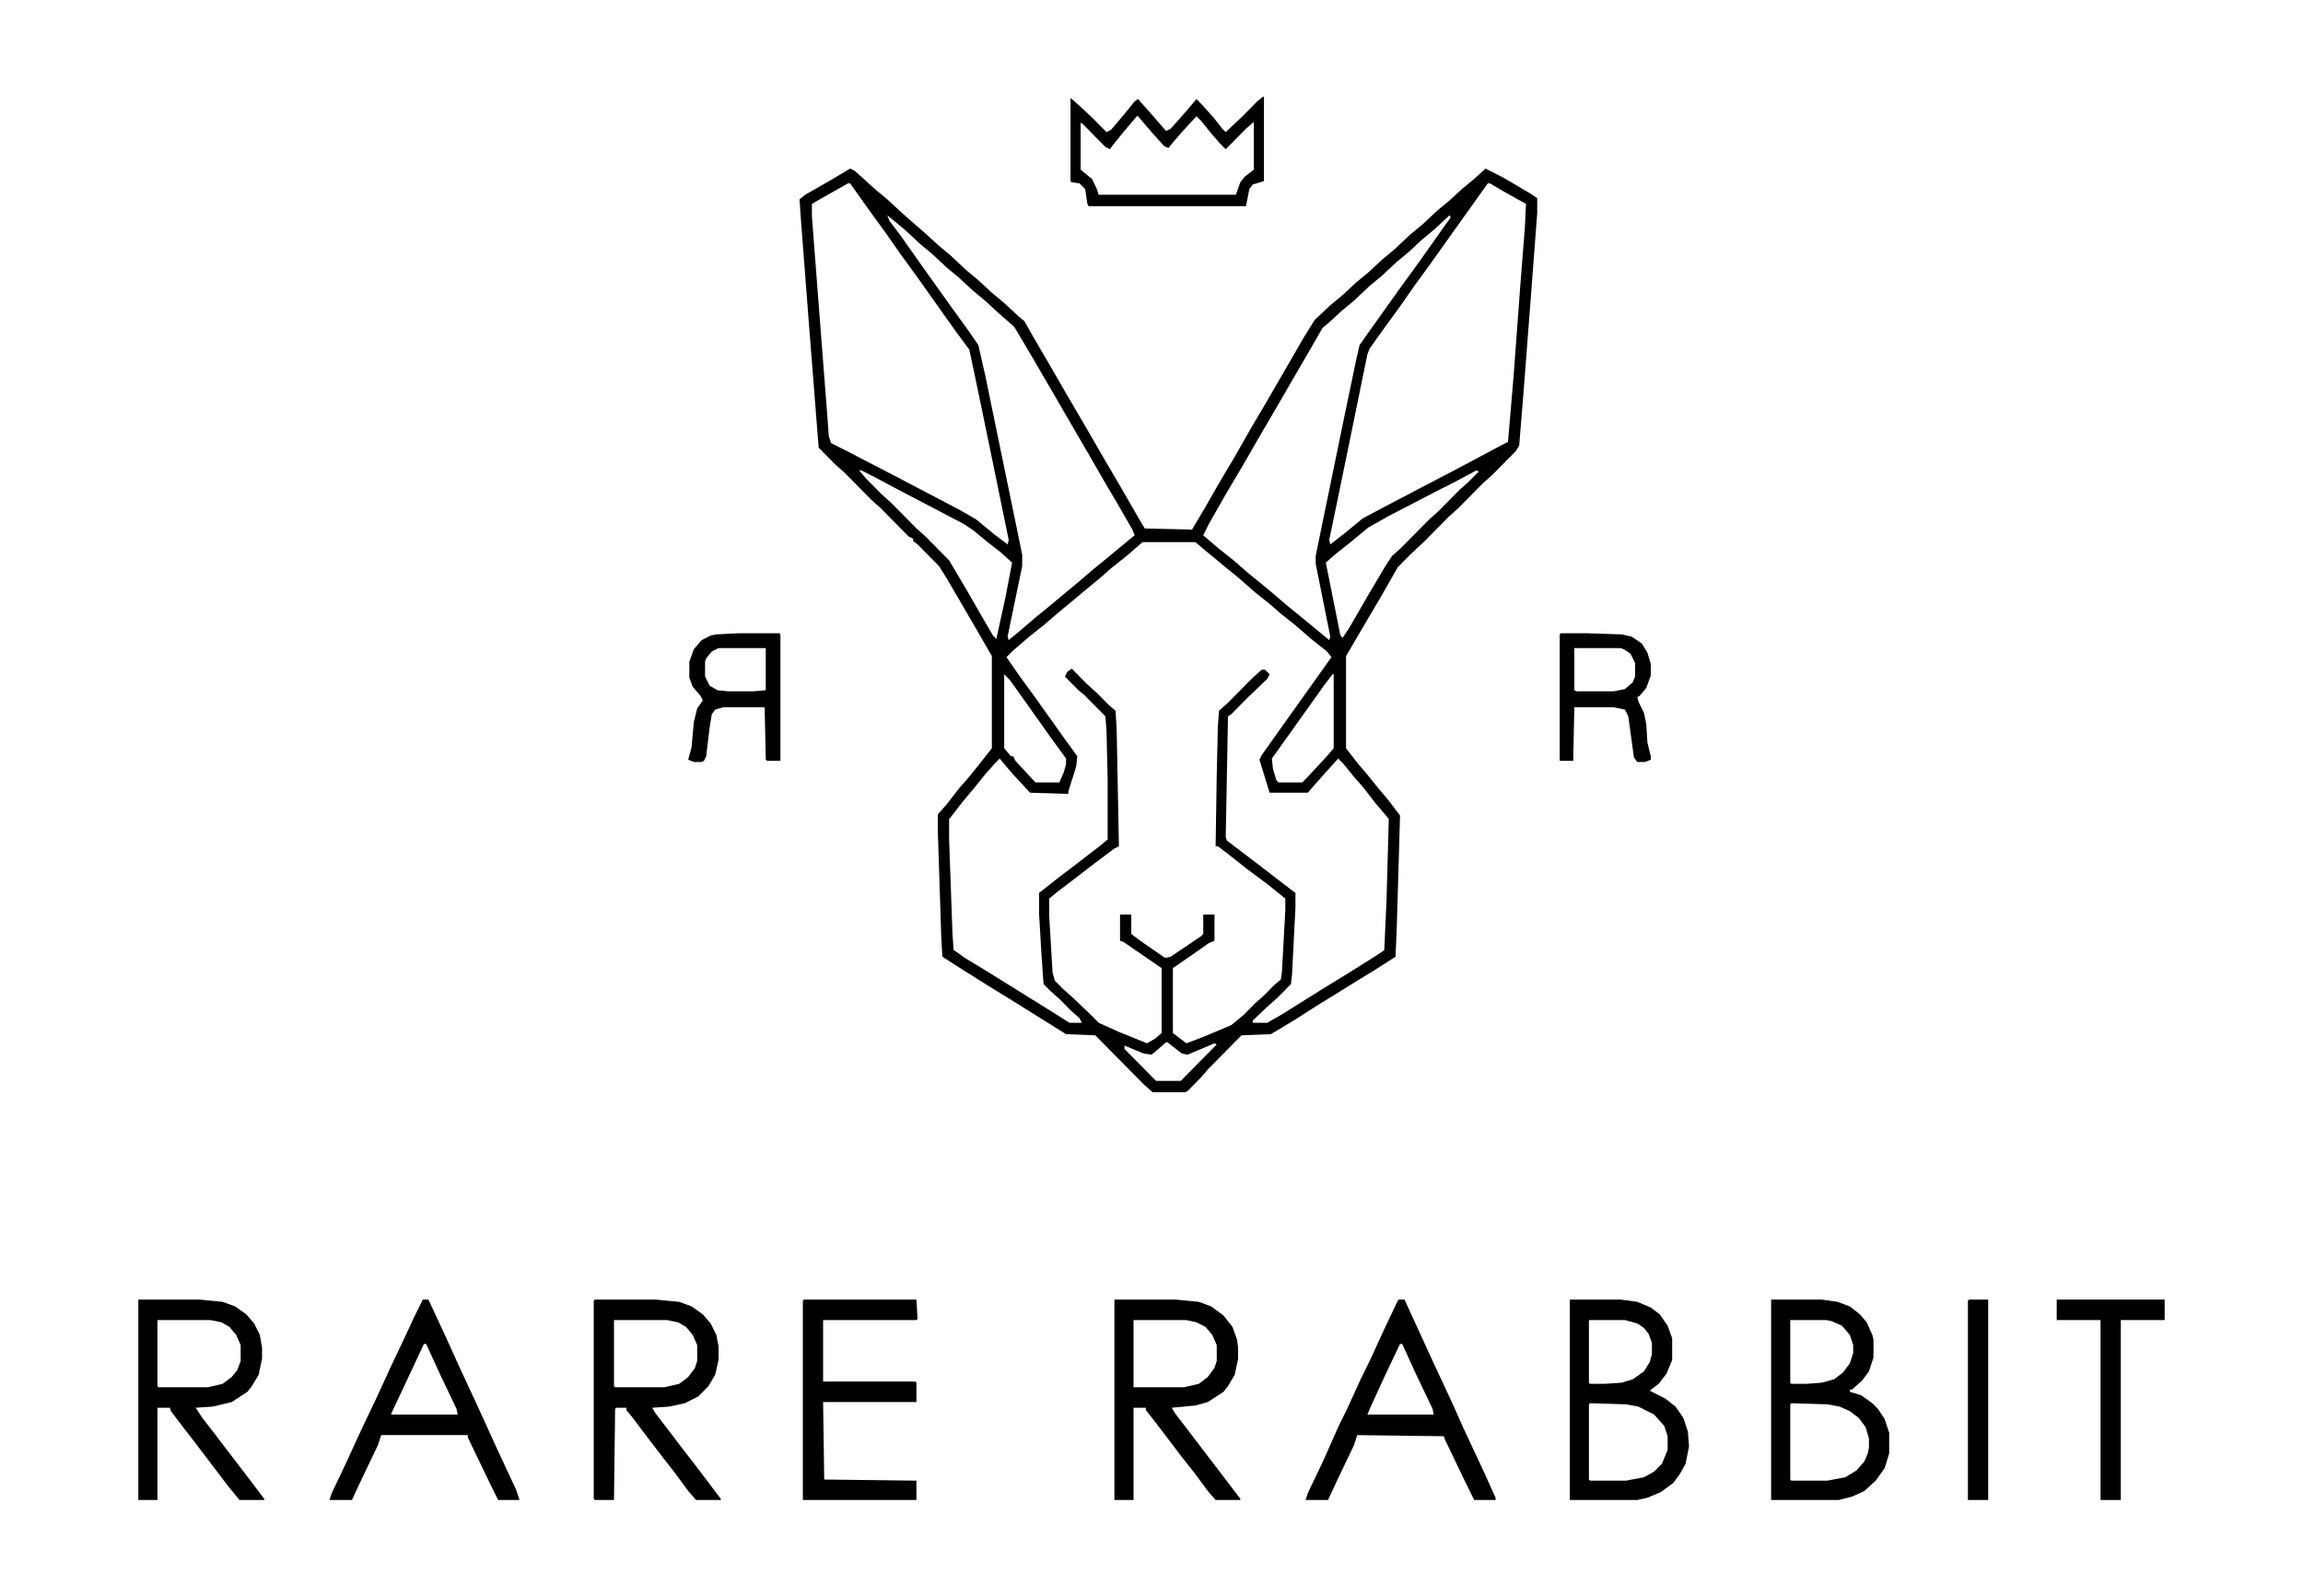
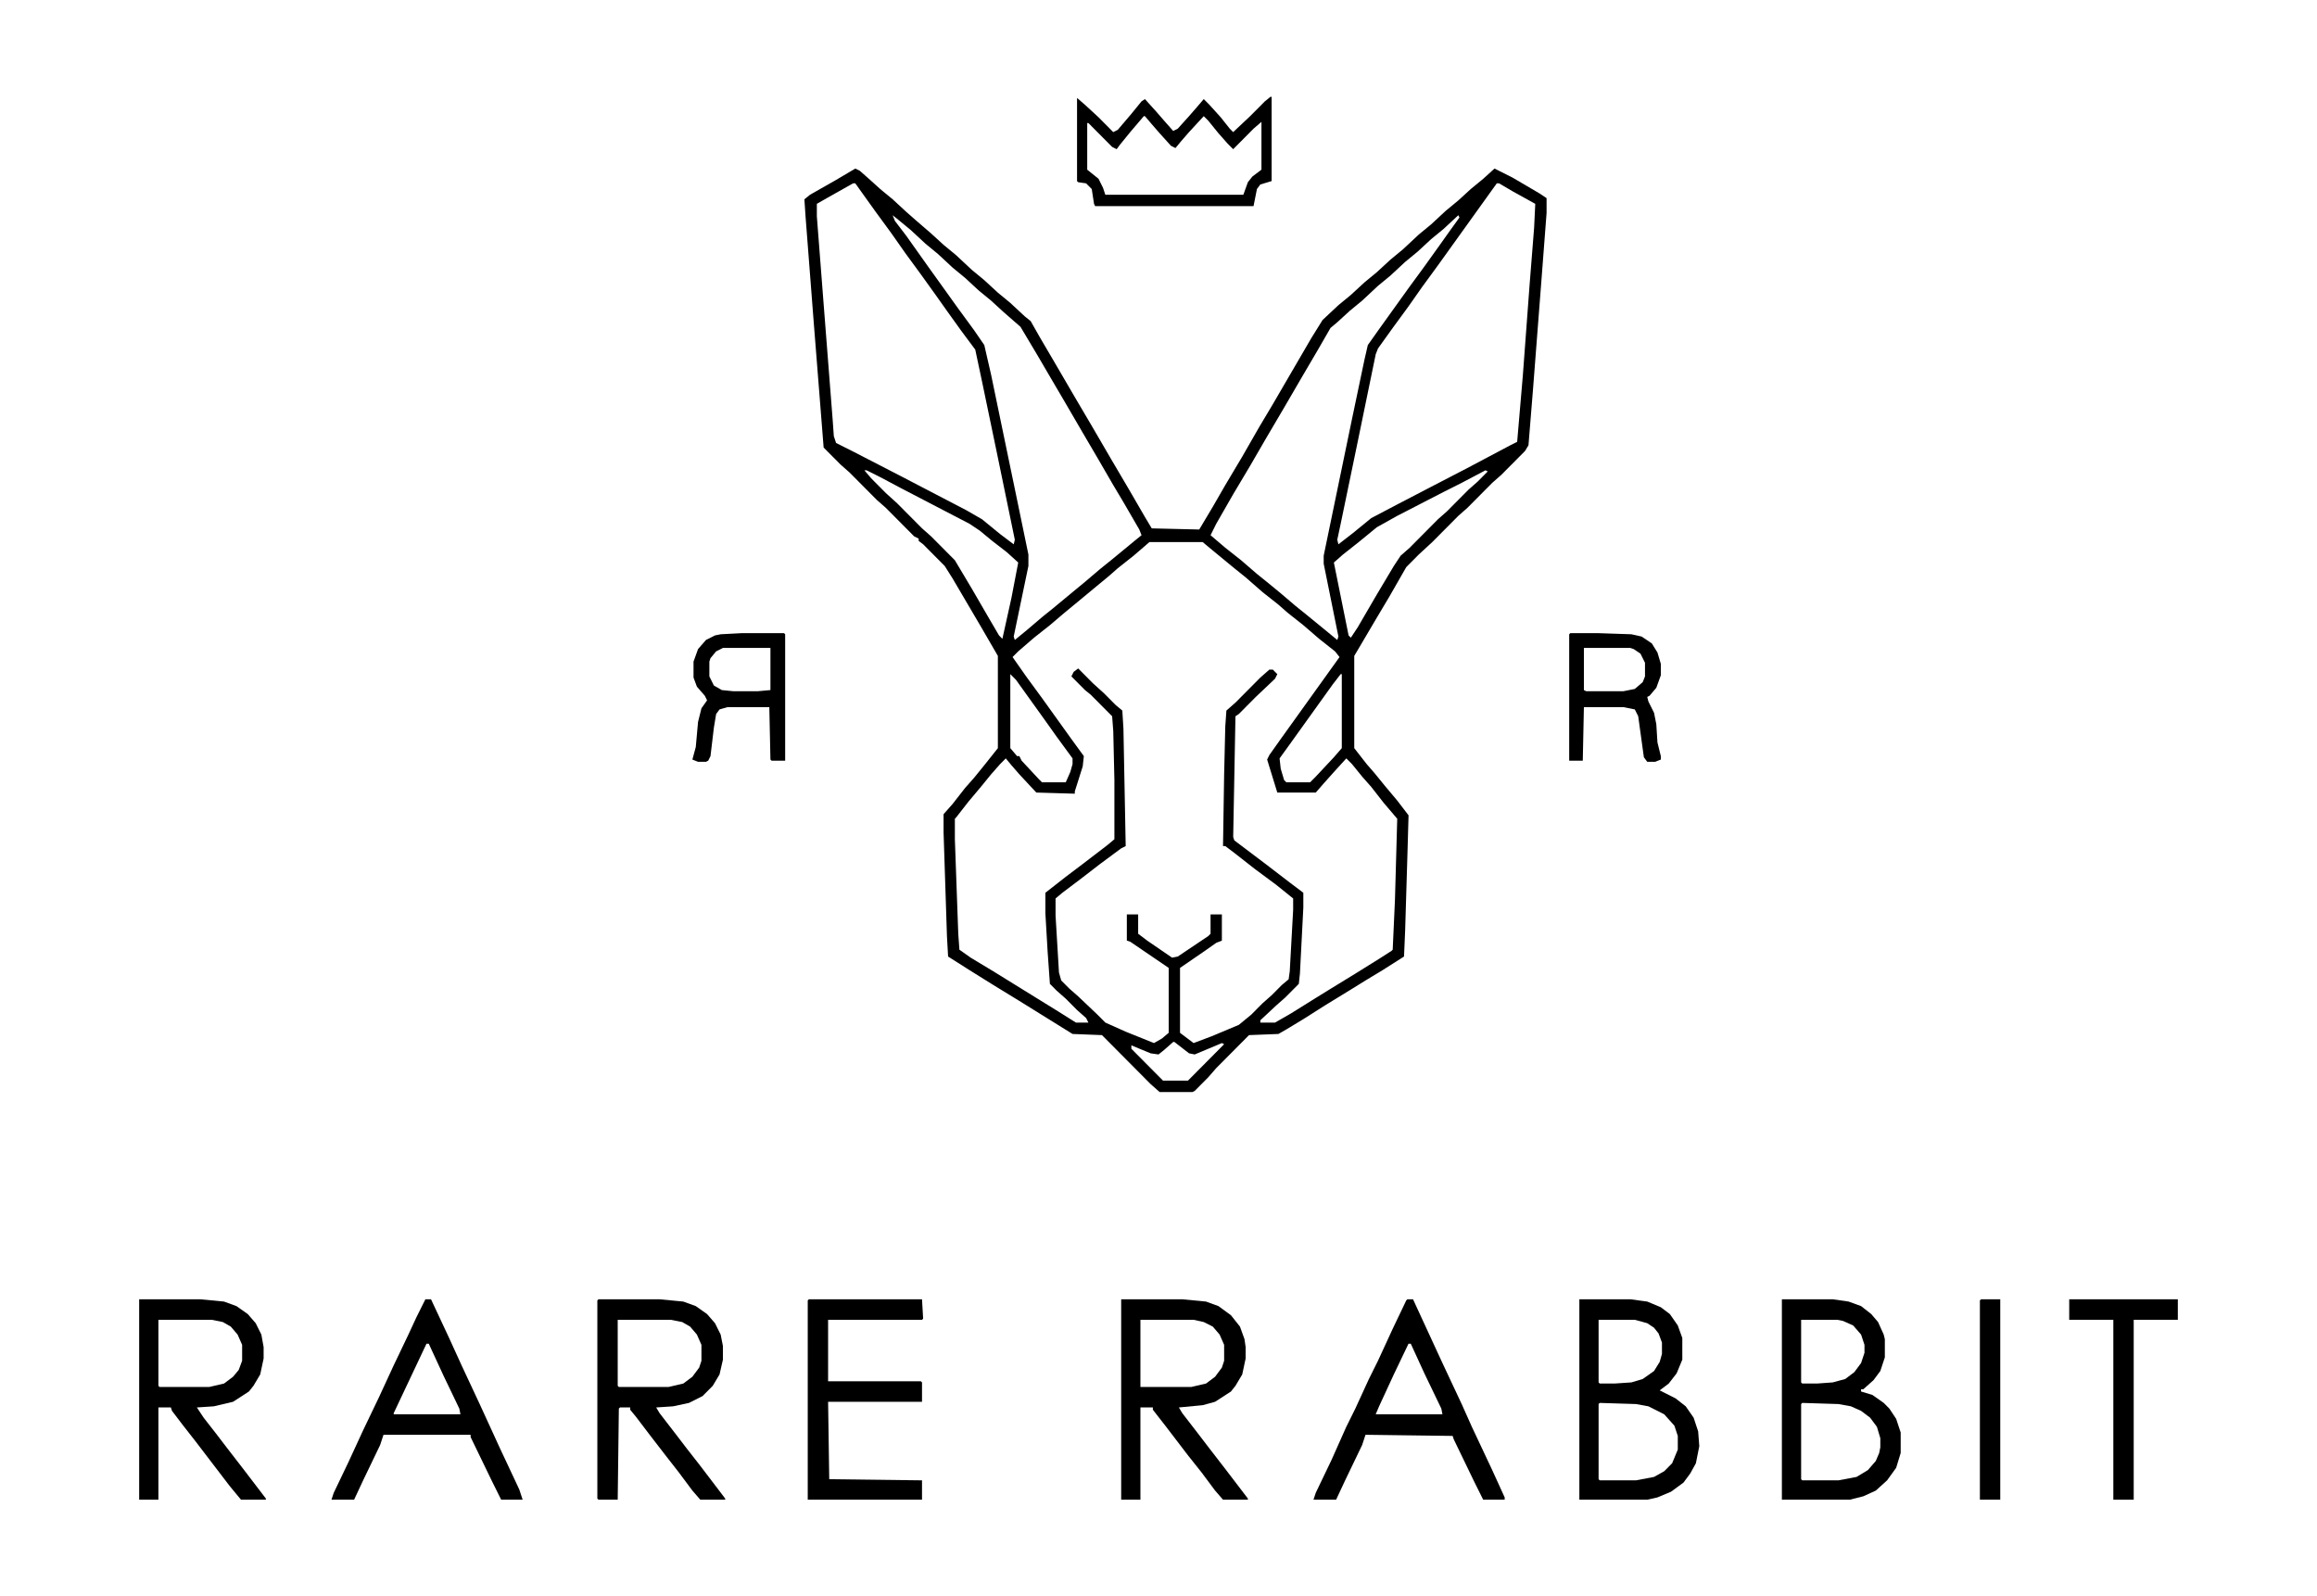
- <svg xmlns="http://www.w3.org/2000/svg" width="101" height="70" viewBox="0 0 101 70" fill="none">
-   <path d="M37.284 7.395L37.481 7.495L37.876 7.845L38.369 8.294L38.911 8.744L39.503 9.294L39.898 9.643L40.588 10.243L41.131 10.742L41.673 11.192L42.364 11.842L42.906 12.291L43.498 12.841L44.04 13.291L44.681 13.89L44.928 14.09L45.322 14.79L45.964 15.889L46.802 17.338L47.591 18.687L48.429 20.136L49.218 21.485L49.909 22.684L50.205 23.183L52.276 23.233L52.868 22.234L53.41 21.285L54.15 20.036L54.89 18.737L55.482 17.738L57.158 14.839L57.652 14.04L58.342 13.391L58.885 12.941L59.476 12.391L60.019 11.942L60.611 11.392L61.153 10.942L61.843 10.293L62.386 9.843L63.027 9.244L63.569 8.794L64.112 8.294L64.655 7.845L65.148 7.395L65.937 7.795L67.12 8.494L67.416 8.694V9.344L67.17 12.591L66.825 17.088L66.627 19.536L66.479 19.786L65.444 20.835L65.049 21.185L63.964 22.284L63.569 22.634L62.435 23.783L61.843 24.333L61.301 24.882L60.561 26.181L59.969 27.18L59.18 28.529L59.032 28.779V32.826L59.575 33.526L59.92 33.925L60.364 34.475L60.907 35.125L61.4 35.774L61.35 37.523L61.252 40.821L61.202 41.97L60.265 42.569L59.526 43.019L58.885 43.419L57.75 44.118L56.813 44.718L56.073 45.167L55.728 45.367L54.446 45.417L53.016 46.866L52.671 47.266L52.079 47.865L51.98 47.915H50.55L50.156 47.566L48.035 45.417L46.753 45.367L44.435 43.918L43.3 43.219L42.265 42.569L41.328 41.97L41.279 41.07L41.131 36.524V35.724L41.525 35.275L42.068 34.575L42.462 34.126L42.906 33.576L43.498 32.826V28.779L42.807 27.58L41.525 25.382L41.18 24.832L40.243 23.883L40.046 23.733V23.633L39.848 23.533L38.615 22.284L38.221 21.934L37.037 20.735L36.643 20.386L35.903 19.636L35.459 13.99L35.114 9.493L35.065 8.744L35.311 8.544L36.446 7.895L37.284 7.395ZM37.185 8.045L35.952 8.744L35.607 8.944V9.493L35.903 13.341L36.298 18.437L36.347 19.136L36.446 19.436L37.235 19.836L39.257 20.885L42.117 22.384L42.807 22.784L43.596 23.433L44.188 23.883L44.237 23.683L43.448 19.836L42.807 16.738L42.511 15.339L41.92 14.54L41.279 13.64L40.785 12.941L40.144 12.042L39.454 11.092L38.862 10.243L38.172 9.294L37.531 8.394L37.284 8.045H37.185ZM65.246 8.045L62.682 11.642L61.992 12.591L61.4 13.441L60.709 14.39L60.068 15.289L59.969 15.539L59.131 19.636L58.441 22.984L58.293 23.683L58.342 23.883L58.983 23.383L59.772 22.734L60.907 22.134L62.337 21.385L63.964 20.535L65.838 19.536L66.134 19.386L66.381 16.488L66.677 12.491L66.874 9.993L66.923 8.944L65.937 8.394L65.345 8.045H65.246ZM38.911 9.444L39.01 9.693L39.503 10.343L40.489 11.742L41.772 13.54L42.462 14.49L42.906 15.139L43.202 16.438L43.892 19.786L44.336 21.934L44.829 24.333V24.832L44.188 27.93L44.237 28.08L44.78 27.63L45.421 27.081L45.914 26.681L46.753 25.981L47.295 25.532L47.936 24.982L48.429 24.582L49.514 23.683L49.761 23.483L49.662 23.233L48.972 22.034L48.528 21.285L47.838 20.086L47.197 18.986L46.358 17.538L45.717 16.438L45.224 15.589L44.484 14.34L43.744 13.69L43.202 13.191L42.659 12.741L42.068 12.191L41.525 11.742L40.884 11.142L40.342 10.693L39.7 10.093L39.158 9.643L38.911 9.444ZM63.569 9.444L62.928 10.043L62.386 10.493L61.794 11.042L61.252 11.492L60.611 12.091L60.068 12.541L59.378 13.191L58.835 13.64L58.293 14.14L57.997 14.39L57.454 15.339L56.813 16.438L55.975 17.887L55.186 19.236L54.495 20.436L53.756 21.684L53.016 22.984L52.769 23.483L53.41 24.033L54.101 24.582L54.791 25.182L55.284 25.582L55.827 26.031L56.468 26.581L56.961 26.981L57.75 27.63L58.293 28.08L58.342 27.93L57.701 24.732V24.383L58.934 18.387L59.476 15.789L59.624 15.139L60.117 14.44L61.4 12.641L62.09 11.692L62.731 10.793L63.224 10.093L63.619 9.543L63.569 9.444ZM37.678 20.635L37.974 20.985L38.615 21.634L39.109 22.084L40.194 23.183L40.588 23.533L41.624 24.582L42.364 25.831L43.054 27.031L43.547 27.88L43.695 28.03L44.09 26.231L44.386 24.682L43.892 24.233L43.251 23.733L42.709 23.283L42.265 22.984L39.306 21.435L38.369 20.935L37.777 20.635H37.678ZM64.753 20.635L63.718 21.185L62.928 21.585L60.907 22.634L60.019 23.134L59.23 23.783L58.539 24.333L58.145 24.682L58.786 27.88L58.885 27.98L59.18 27.53L60.019 26.081L60.758 24.832L61.054 24.383L61.449 24.033L62.682 22.784L63.076 22.434L64.013 21.485L64.408 21.135L64.852 20.685L64.753 20.635ZM50.106 23.783L49.416 24.383L48.725 24.932L48.331 25.282L47.788 25.732L46.95 26.431L46.407 26.881L45.766 27.43L45.076 27.98L44.386 28.579L44.139 28.829L44.731 29.679L45.421 30.628L46.703 32.427L47.246 33.176L47.197 33.626L46.851 34.725V34.825L45.175 34.775L44.435 33.975L44.09 33.576L43.843 33.276L43.596 33.526L43.202 33.975L42.758 34.525L42.216 35.175L41.673 35.874L41.624 35.924V36.824L41.772 40.97L41.821 41.67L42.314 42.02L43.3 42.619L46.111 44.368L46.901 44.867H47.443L47.344 44.668L46.95 44.318L46.457 43.818L46.062 43.468L45.766 43.169L45.668 41.77L45.569 40.071V39.172L46.457 38.472L47.246 37.873L48.282 37.073L48.577 36.824V34.225L48.528 32.077L48.479 31.427L47.542 30.478L47.295 30.278L46.703 29.679L46.802 29.479L46.999 29.329L47.64 29.979L48.133 30.428L48.627 30.928L48.923 31.178L48.972 31.977L49.071 37.123L48.873 37.223L47.936 37.923L47.098 38.572L46.309 39.172L46.013 39.422V40.171L46.161 42.669L46.26 43.019L46.605 43.369L46.999 43.718L47.838 44.518L48.183 44.867L49.071 45.267L50.303 45.767L50.649 45.567L50.944 45.317V42.469L49.268 41.32L49.12 41.27V40.121H49.613V40.97L50.008 41.27L51.093 42.02L51.339 41.97L52.671 41.07L52.769 40.97V40.121H53.262V41.27L53.016 41.37L52.523 41.72L51.438 42.469V45.317L52.03 45.767L52.819 45.467L54.002 44.968L54.545 44.518L55.038 44.018L55.432 43.669L55.876 43.219L56.172 42.969L56.221 42.619L56.369 39.921V39.422L55.63 38.822L54.693 38.123L53.805 37.423L53.41 37.123H53.312L53.361 33.975L53.41 31.877L53.46 31.178L53.854 30.828L54.939 29.729L55.334 29.379H55.482L55.679 29.579L55.58 29.779L54.742 30.578L54.002 31.328L53.854 31.427L53.756 36.724L53.805 36.873L55.186 37.923L56.221 38.722L56.813 39.172V39.821L56.665 42.719L56.616 43.169L56.024 43.768L55.63 44.118L54.939 44.768V44.867H55.58L56.271 44.468L57.306 43.818L57.947 43.419L59.082 42.719L60.117 42.07L60.66 41.72L60.709 41.67L60.808 39.471L60.907 35.924L60.315 35.225L59.772 34.525L59.378 34.075L58.934 33.526L58.687 33.276L58.145 33.876L57.701 34.375L57.356 34.775H55.679L55.235 33.326L55.334 33.126L55.827 32.427L58.391 28.829L58.194 28.579L57.504 28.03L56.813 27.43L56.123 26.881L55.728 26.531L55.038 25.981L54.298 25.332L53.805 24.932L52.72 24.033L52.424 23.783H50.106ZM44.04 29.579V32.826L44.336 33.176H44.435L44.533 33.376L45.273 34.175L45.421 34.325H46.457L46.654 33.876L46.753 33.526V33.276L46.062 32.327L45.569 31.627L44.287 29.828L44.04 29.579ZM58.441 29.579L58.095 30.029L56.172 32.727L55.778 33.276L55.827 33.726L55.975 34.225L56.073 34.325H57.109L57.356 34.075L58.145 33.226L58.49 32.826V29.579H58.441ZM51.142 45.717L50.747 46.067L50.501 46.267L50.156 46.217L49.317 45.867V46.017L50.698 47.416H51.783L53.361 45.817L53.262 45.767L52.079 46.267L51.832 46.217L51.191 45.717H51.142Z" fill="black" />
-   <path d="M68.846 57.009H71.065L71.805 57.109L72.396 57.358L72.791 57.658L73.136 58.158L73.334 58.708V59.657L73.087 60.257L72.742 60.706L72.347 61.006L73.037 61.356L73.481 61.705L73.827 62.205L74.024 62.804L74.073 63.454L73.925 64.204L73.679 64.653L73.383 65.053L72.84 65.453L72.249 65.703L71.805 65.802H68.846V57.009ZM69.684 57.908V60.656L69.733 60.706H70.374L71.114 60.656L71.607 60.506L72.1 60.157L72.347 59.757L72.446 59.407V58.907L72.298 58.508L72.1 58.258L71.805 58.058L71.262 57.908H69.684ZM69.733 61.556L69.684 61.605V64.903L69.733 64.953H71.311L72.1 64.803L72.544 64.553L72.89 64.204L73.136 63.604V63.005L72.988 62.555L72.544 62.055L71.854 61.705L71.311 61.605L69.733 61.556Z" fill="black" />
-   <path d="M77.674 57.009H79.893L80.584 57.109L81.126 57.309L81.57 57.658L81.866 58.008L82.112 58.558L82.162 58.758V59.557L81.965 60.157L81.669 60.556L81.225 60.956H81.126V61.056L81.619 61.206L82.112 61.556L82.359 61.805L82.655 62.255L82.852 62.855V63.754L82.655 64.403L82.26 64.953L81.767 65.403L81.225 65.653L80.633 65.802H77.674V57.009ZM78.513 57.908V60.656L78.562 60.706H79.203L79.893 60.656L80.436 60.506L80.83 60.206L81.126 59.807L81.274 59.357V59.007L81.126 58.558L80.781 58.158L80.337 57.958L80.091 57.908H78.513ZM78.562 61.556L78.513 61.605V64.903L78.562 64.953H80.14L80.929 64.803L81.422 64.503L81.767 64.104L81.915 63.754L81.965 63.504V63.104L81.817 62.605L81.521 62.205L81.126 61.905L80.682 61.705L80.14 61.605L78.562 61.556Z" fill="black" />
-   <path d="M26.088 57.009H28.752L29.787 57.109L30.33 57.309L30.823 57.658L31.168 58.058L31.415 58.558L31.513 59.057V59.657L31.365 60.306L31.069 60.806L30.625 61.256L30.034 61.556L29.343 61.705L28.604 61.755L28.752 62.005L29.442 62.904L29.935 63.554L30.478 64.254L30.971 64.903L31.612 65.752V65.802H30.527L30.182 65.403L29.59 64.603L29.047 63.904L28.357 63.005L27.716 62.155L27.469 61.855V61.755H27.025L26.976 61.805L26.927 65.802H26.088L26.039 65.752V57.059L26.088 57.009ZM26.927 57.908V60.806L26.976 60.856H29.146L29.787 60.706L30.182 60.406L30.478 60.007L30.576 59.707V59.007L30.379 58.558L30.083 58.208L29.738 58.008L29.245 57.908H26.927Z" fill="black" />
-   <path d="M48.873 57.009H51.536L52.572 57.109L53.114 57.309L53.657 57.708L54.051 58.208L54.249 58.758L54.298 59.107V59.607L54.15 60.306L53.854 60.806L53.657 61.056L52.967 61.505L52.424 61.656L51.388 61.755L51.536 62.005L52.227 62.904L52.72 63.554L53.41 64.453L54.397 65.752V65.802H53.312L52.967 65.403L52.375 64.603L51.783 63.854L50.797 62.555L50.254 61.855V61.755H49.712V65.802H48.873V57.009ZM49.712 57.908V60.856H51.931L52.572 60.706L52.967 60.406L53.262 60.007L53.361 59.707V59.007L53.164 58.558L52.868 58.208L52.473 58.008L52.029 57.908H49.712Z" fill="black" />
-   <path d="M6.067 57.009H8.73L9.765 57.109L10.308 57.309L10.801 57.658L11.146 58.058L11.393 58.558L11.492 59.107V59.607L11.344 60.306L11.048 60.806L10.85 61.056L10.16 61.505L9.322 61.705L8.582 61.755L8.878 62.205L9.42 62.904L9.913 63.554L10.604 64.453L11.59 65.752V65.802H10.505L10.012 65.203L8.532 63.254L7.99 62.555L7.497 61.905L7.448 61.755H6.905V65.802H6.067V57.009ZM6.905 57.908V60.806L6.954 60.856H9.124L9.765 60.706L10.16 60.406L10.406 60.106L10.554 59.707V59.007L10.357 58.558L10.061 58.208L9.716 58.008L9.223 57.908H6.905Z" fill="black" />
-   <path d="M61.349 57.009H61.595L62.878 59.807L63.716 61.605L64.16 62.605L65.048 64.503L65.59 65.703V65.802H64.653L64.258 65.003L63.371 63.154L63.322 63.005L59.524 62.955L59.376 63.404L58.636 64.953L58.242 65.802H57.256L57.354 65.503L58.045 64.054L58.686 62.605L59.08 61.805L59.672 60.506L60.067 59.707L60.708 58.308L61.3 57.059L61.349 57.009ZM61.398 58.957L60.757 60.306L60.116 61.705L59.968 62.055H62.878L62.828 61.805L62.089 60.257L61.497 58.957H61.398Z" fill="black" />
-   <path d="M18.542 57.009H18.789L19.578 58.708L20.12 59.907L20.909 61.605L21.797 63.554L22.636 65.353L22.784 65.802H21.846L21.452 65.003L20.515 63.054V62.955H16.718L16.57 63.404L15.83 64.953L15.435 65.802H14.449L14.548 65.503L15.189 64.154L15.83 62.755L16.52 61.306L17.161 59.907L17.802 58.558L18.148 57.808L18.542 57.009ZM18.591 58.957L17.655 60.956L17.161 62.005V62.055H20.071L20.022 61.805L19.331 60.356L18.69 58.957H18.591Z" fill="black" />
-   <path d="M35.26 57.009H40.191L40.24 57.858L40.191 57.908H36.098V60.606H40.142L40.191 60.656V61.505H36.098L36.147 64.903L40.191 64.953V65.802H35.21V57.059L35.26 57.009Z" fill="black" />
-   <path d="M55.382 4.248H55.432V7.945L54.938 8.095L54.791 8.295L54.643 9.044H47.738L47.689 8.944L47.59 8.295L47.344 8.045L46.999 7.995L46.949 7.945V4.298L47.294 4.597L47.886 5.147L48.527 5.796L48.725 5.696L49.316 4.997L49.76 4.447L49.908 4.347L50.401 4.897L50.747 5.297L51.141 5.746L51.338 5.647L51.832 5.097L52.177 4.697L52.473 4.347L52.719 4.597L53.212 5.147L53.607 5.647L53.755 5.796L54.495 5.097L55.136 4.447L55.382 4.248ZM49.859 5.097L49.267 5.796L48.823 6.346L48.675 6.546L48.478 6.446L47.442 5.397H47.393V7.445L47.886 7.845L48.084 8.245L48.182 8.544H54.199L54.396 7.995L54.593 7.745L54.988 7.445V5.347L54.643 5.647L53.755 6.546L53.508 6.296L53.114 5.846L52.67 5.297L52.473 5.097L51.832 5.796L51.486 6.196L51.24 6.496L51.042 6.396L50.549 5.846L50.204 5.447L49.908 5.097H49.859Z" fill="black" />
-   <path d="M90.199 57.009H94.933V57.908H93.01V65.802H92.122V57.908H90.199V57.009Z" fill="black" />
-   <path d="M32.352 27.78H34.176L34.226 27.83V33.376H33.634L33.584 33.326L33.535 31.028H31.71L31.365 31.128L31.217 31.328L31.119 31.927L30.971 33.176L30.872 33.376L30.773 33.426H30.428L30.182 33.326L30.33 32.777L30.428 31.677L30.576 31.078L30.823 30.728L30.724 30.528L30.379 30.128L30.231 29.729V29.029L30.428 28.48L30.773 28.08L31.168 27.88L31.415 27.83L32.352 27.78ZM31.513 28.43L31.217 28.58L30.971 28.879L30.921 29.029V29.679L31.119 30.078L31.464 30.278L31.957 30.328H33.042L33.584 30.278V28.43H31.513Z" fill="black" />
-   <path d="M68.452 27.78H69.635L71.115 27.83L71.559 27.93L72.003 28.23L72.249 28.63L72.397 29.129V29.629L72.2 30.178L71.904 30.528L71.805 30.578L71.855 30.778L72.101 31.278L72.2 31.777L72.249 32.577L72.397 33.176V33.326L72.151 33.426H71.805L71.657 33.226L71.411 31.428L71.263 31.128L70.77 31.028H69.044L68.994 33.376H68.403V27.83L68.452 27.78ZM69.044 28.43V30.278L69.142 30.328H70.77L71.263 30.228L71.608 29.929L71.707 29.679V29.079L71.51 28.68L71.214 28.48L71.066 28.43H69.044Z" fill="black" />
-   <path d="M86.355 57.009H87.193V65.802H86.305V57.059L86.355 57.009Z" fill="black" />
+ <svg xmlns="http://www.w3.org/2000/svg" width="122" height="84" viewBox="0 0 122 84" fill="none">
+   <path d="M45.036 8.874L45.274 8.994L45.751 9.414L46.347 9.953L47.002 10.493L47.717 11.153L48.193 11.572L49.027 12.292L49.683 12.891L50.338 13.431L51.172 14.21L51.827 14.75L52.542 15.409L53.197 15.949L53.972 16.669L54.27 16.908L54.746 17.748L55.52 19.067L56.533 20.805L57.486 22.424L58.499 24.163L59.452 25.782L60.286 27.221L60.644 27.82L63.145 27.88L63.86 26.681L64.516 25.542L65.409 24.043L66.303 22.484L67.018 21.285L69.043 17.808L69.639 16.848L70.473 16.069L71.128 15.529L71.843 14.87L72.498 14.33L73.213 13.671L73.868 13.131L74.702 12.352L75.357 11.812L76.132 11.093L76.787 10.553L77.442 9.953L78.098 9.414L78.693 8.874L79.647 9.354L81.076 10.193L81.434 10.433V11.213L81.136 15.11L80.719 20.506L80.481 23.444L80.302 23.743L79.051 25.002L78.574 25.422L77.264 26.741L76.787 27.161L75.417 28.54L74.702 29.199L74.047 29.859L73.153 31.418L72.439 32.617L71.485 34.236L71.307 34.535V39.392L71.962 40.231L72.379 40.711L72.915 41.37L73.57 42.15L74.166 42.929L74.106 45.028L73.987 48.985L73.928 50.364L72.796 51.083L71.902 51.623L71.128 52.103L69.758 52.942L68.626 53.661L67.732 54.201L67.315 54.441L65.767 54.501L64.039 56.24L63.622 56.719L62.907 57.439L62.788 57.499H61.06L60.584 57.079L58.023 54.501L56.474 54.441L53.674 52.702L52.304 51.863L51.053 51.083L49.921 50.364L49.861 49.285L49.683 43.829V42.869L50.159 42.33L50.815 41.49L51.291 40.951L51.827 40.291L52.542 39.392V34.535L51.708 33.096L50.159 30.459L49.742 29.799L48.61 28.66L48.372 28.48V28.36L48.134 28.24L46.645 26.741L46.168 26.322L44.738 24.883L44.262 24.463L43.368 23.564L42.832 16.788L42.415 11.392L42.355 10.493L42.653 10.253L44.023 9.474L45.036 8.874ZM44.917 9.654L43.428 10.493L43.011 10.733V11.392L43.368 16.009L43.845 22.125L43.904 22.964L44.023 23.324L44.977 23.803L47.419 25.062L50.874 26.861L51.708 27.341L52.661 28.12L53.376 28.66L53.435 28.42L52.482 23.803L51.708 20.086L51.351 18.407L50.636 17.448L49.861 16.369L49.266 15.529L48.491 14.45L47.657 13.311L46.942 12.292L46.108 11.153L45.334 10.073L45.036 9.654H44.917ZM78.812 9.654L75.715 13.97L74.881 15.11L74.166 16.129L73.332 17.268L72.558 18.347L72.439 18.647L71.426 23.564L70.592 27.581L70.413 28.42L70.473 28.66L71.247 28.06L72.2 27.281L73.57 26.561L75.298 25.662L77.264 24.643L79.527 23.444L79.885 23.264L80.183 19.786L80.54 14.99L80.778 11.992L80.838 10.733L79.647 10.073L78.932 9.654H78.812ZM47.002 11.332L47.121 11.632L47.717 12.412L48.908 14.09L50.457 16.249L51.291 17.388L51.827 18.168L52.185 19.726L53.019 23.743L53.555 26.322L54.15 29.199V29.799L53.376 33.516L53.435 33.696L54.091 33.157L54.865 32.497L55.461 32.017L56.474 31.178L57.129 30.638L57.903 29.979L58.499 29.499L59.81 28.42L60.107 28.18L59.988 27.88L59.154 26.441L58.618 25.542L57.784 24.103L57.01 22.784L55.997 21.045L55.223 19.726L54.627 18.707L53.733 17.208L52.84 16.429L52.185 15.829L51.529 15.29L50.815 14.63L50.159 14.09L49.385 13.371L48.73 12.831L47.955 12.112L47.3 11.572L47.002 11.332ZM76.787 11.332L76.013 12.052L75.357 12.591L74.643 13.251L73.987 13.791L73.213 14.51L72.558 15.05L71.724 15.829L71.068 16.369L70.413 16.968L70.056 17.268L69.4 18.407L68.626 19.726L67.613 21.465L66.66 23.084L65.826 24.523L64.933 26.022L64.039 27.581L63.741 28.18L64.516 28.84L65.35 29.499L66.184 30.219L66.779 30.698L67.435 31.238L68.209 31.897L68.805 32.377L69.758 33.157L70.413 33.696L70.473 33.516L69.698 29.679V29.259L71.188 22.065L71.843 18.947L72.022 18.168L72.617 17.328L74.166 15.17L75 14.03L75.774 12.951L76.37 12.112L76.847 11.452L76.787 11.332ZM45.513 24.763L45.87 25.182L46.645 25.962L47.24 26.501L48.551 27.82L49.027 28.24L50.278 29.499L51.172 30.998L52.006 32.437L52.602 33.456L52.78 33.636L53.257 31.478L53.614 29.619L53.019 29.079L52.244 28.48L51.589 27.94L51.053 27.581L47.478 25.722L46.347 25.122L45.632 24.763H45.513ZM78.217 24.763L76.966 25.422L76.013 25.902L73.57 27.161L72.498 27.76L71.545 28.54L70.711 29.199L70.234 29.619L71.009 33.456L71.128 33.576L71.485 33.037L72.498 31.298L73.392 29.799L73.749 29.259L74.226 28.84L75.715 27.341L76.191 26.921L77.323 25.782L77.8 25.362L78.336 24.823L78.217 24.763ZM60.524 28.54L59.69 29.259L58.856 29.919L58.38 30.338L57.725 30.878L56.712 31.718L56.057 32.257L55.282 32.917L54.448 33.576L53.614 34.296L53.316 34.595L54.031 35.615L54.865 36.754L56.414 38.912L57.069 39.812L57.01 40.351L56.593 41.67V41.79L54.567 41.73L53.674 40.771L53.257 40.291L52.959 39.931L52.661 40.231L52.185 40.771L51.648 41.43L50.993 42.21L50.338 43.049L50.278 43.109V44.188L50.457 49.165L50.517 50.004L51.112 50.424L52.304 51.143L55.699 53.242L56.652 53.841H57.308L57.188 53.602L56.712 53.182L56.116 52.582L55.64 52.163L55.282 51.803L55.163 50.124L55.044 48.086V47.006L56.116 46.167L57.069 45.447L58.32 44.488L58.678 44.188V41.071L58.618 38.493L58.559 37.713L57.427 36.574L57.129 36.334L56.414 35.615L56.533 35.375L56.772 35.195L57.546 35.974L58.142 36.514L58.737 37.114L59.095 37.413L59.154 38.373L59.273 44.548L59.035 44.668L57.903 45.507L56.891 46.287L55.938 47.006L55.58 47.306V48.205L55.759 51.203L55.878 51.623L56.295 52.043L56.772 52.462L57.784 53.422L58.201 53.841L59.273 54.321L60.763 54.92L61.18 54.681L61.537 54.381V50.963L59.512 49.584L59.333 49.525V48.145H59.929V49.165L60.405 49.525L61.716 50.424L62.014 50.364L63.622 49.285L63.741 49.165V48.145H64.337V49.525L64.039 49.644L63.443 50.064L62.133 50.963V54.381L62.848 54.92L63.801 54.561L65.231 53.961L65.886 53.422L66.481 52.822L66.958 52.402L67.494 51.863L67.852 51.563L67.911 51.143L68.09 47.906V47.306L67.196 46.587L66.064 45.747L64.992 44.908L64.516 44.548H64.397L64.456 40.771L64.516 38.253L64.575 37.413L65.052 36.994L66.362 35.675L66.839 35.255H67.018L67.256 35.495L67.137 35.735L66.124 36.694L65.231 37.593L65.052 37.713L64.933 44.069L64.992 44.248L66.66 45.507L67.911 46.467L68.626 47.006V47.786L68.447 51.263L68.388 51.803L67.673 52.522L67.196 52.942L66.362 53.721V53.841H67.137L67.971 53.362L69.222 52.582L69.996 52.103L71.366 51.263L72.617 50.484L73.272 50.064L73.332 50.004L73.451 47.366L73.57 43.109L72.856 42.27L72.2 41.43L71.724 40.891L71.188 40.231L70.89 39.931L70.234 40.651L69.698 41.251L69.281 41.73H67.256L66.72 39.992L66.839 39.752L67.435 38.912L70.532 34.595L70.294 34.296L69.46 33.636L68.626 32.917L67.792 32.257L67.315 31.837L66.481 31.178L65.588 30.398L64.992 29.919L63.682 28.84L63.324 28.54H60.524ZM53.197 35.495V39.392L53.555 39.812H53.674L53.793 40.051L54.687 41.011L54.865 41.191H56.116L56.355 40.651L56.474 40.231V39.931L55.64 38.792L55.044 37.953L53.495 35.794L53.197 35.495ZM70.592 35.495L70.175 36.034L67.852 39.272L67.375 39.931L67.435 40.471L67.613 41.071L67.732 41.191H68.983L69.281 40.891L70.234 39.872L70.651 39.392V35.495H70.592ZM61.775 54.861L61.299 55.28L61.001 55.52L60.584 55.46L59.571 55.04V55.22L61.239 56.899H62.55L64.456 54.98L64.337 54.92L62.907 55.52L62.609 55.46L61.835 54.861H61.775Z" fill="black" />
+   <path d="M83.16 68.411H85.841L86.734 68.531L87.449 68.83L87.926 69.19L88.343 69.79L88.581 70.449V71.588L88.283 72.308L87.866 72.847L87.39 73.207L88.224 73.627L88.76 74.046L89.177 74.646L89.415 75.365L89.475 76.145L89.296 77.044L88.998 77.584L88.641 78.064L87.985 78.543L87.27 78.843L86.734 78.963H83.16V68.411ZM84.173 69.49V72.787L84.232 72.847H85.007L85.9 72.787L86.496 72.608L87.092 72.188L87.39 71.708L87.509 71.288V70.689L87.33 70.209L87.092 69.909L86.734 69.67L86.079 69.49H84.173ZM84.232 73.867L84.173 73.927V77.884L84.232 77.944H86.139L87.092 77.764L87.628 77.464L88.045 77.044L88.343 76.325V75.605L88.164 75.066L87.628 74.466L86.794 74.046L86.139 73.927L84.232 73.867Z" fill="black" />
+   <path d="M93.824 68.411H96.505L97.339 68.531L97.994 68.77L98.53 69.19L98.888 69.61L99.186 70.269L99.245 70.509V71.468L99.007 72.188L98.649 72.668L98.113 73.147H97.994V73.267L98.59 73.447L99.186 73.867L99.483 74.166L99.841 74.706L100.079 75.425V76.505L99.841 77.284L99.364 77.944L98.769 78.483L98.113 78.783L97.398 78.963H93.824V68.411ZM94.837 69.49V72.787L94.897 72.847H95.671L96.505 72.787L97.16 72.608L97.637 72.248L97.994 71.768L98.173 71.229V70.809L97.994 70.269L97.577 69.79L97.041 69.55L96.743 69.49H94.837ZM94.897 73.867L94.837 73.927V77.884L94.897 77.944H96.803L97.756 77.764L98.352 77.404L98.769 76.924L98.947 76.505L99.007 76.205V75.725L98.828 75.126L98.471 74.646L97.994 74.286L97.458 74.046L96.803 73.927L94.897 73.867Z" fill="black" />
+   <path d="M31.513 68.411H34.73L35.98 68.531L36.636 68.77L37.231 69.19L37.648 69.67L37.946 70.269L38.065 70.869V71.588L37.887 72.368L37.529 72.967L36.993 73.507L36.278 73.867L35.444 74.046L34.551 74.106L34.73 74.406L35.563 75.486L36.159 76.265L36.815 77.104L37.41 77.884L38.185 78.903V78.963H36.874L36.457 78.483L35.742 77.524L35.087 76.685L34.253 75.605L33.478 74.586L33.181 74.226V74.106H32.645L32.585 74.166L32.525 78.963H31.513L31.453 78.903V68.471L31.513 68.411ZM32.525 69.49V72.967L32.585 73.027H35.206L35.98 72.847L36.457 72.488L36.815 72.008L36.934 71.648V70.809L36.695 70.269L36.338 69.85L35.921 69.61L35.325 69.49H32.525Z" fill="black" />
+   <path d="M59.035 68.411H62.252L63.503 68.531L64.158 68.77L64.814 69.25L65.29 69.85L65.528 70.509L65.588 70.929V71.528L65.409 72.368L65.052 72.967L64.814 73.267L63.98 73.807L63.324 73.987L62.073 74.106L62.252 74.406L63.086 75.486L63.682 76.265L64.516 77.344L65.707 78.903V78.963H64.397L63.98 78.483L63.265 77.524L62.55 76.625L61.358 75.066L60.703 74.226V74.106H60.048V78.963H59.035V68.411ZM60.048 69.49V73.027H62.728L63.503 72.847L63.98 72.488L64.337 72.008L64.456 71.648V70.809L64.218 70.269L63.86 69.85L63.384 69.61L62.848 69.49H60.048Z" fill="black" />
+   <path d="M7.328 68.411H10.545L11.796 68.531L12.451 68.77L13.047 69.19L13.464 69.67L13.762 70.269L13.881 70.929V71.528L13.702 72.368L13.345 72.967L13.106 73.267L12.273 73.807L11.26 74.046L10.366 74.106L10.724 74.646L11.379 75.486L11.975 76.265L12.809 77.344L14 78.903V78.963H12.69L12.094 78.243L10.307 75.905L9.651 75.066L9.056 74.286L8.996 74.106H8.341V78.963H7.328V68.411ZM8.341 69.49V72.967L8.4 73.027H11.021L11.796 72.847L12.273 72.488L12.57 72.128L12.749 71.648V70.809L12.511 70.269L12.153 69.85L11.736 69.61L11.141 69.49H8.341Z" fill="black" />
+   <path d="M74.105 68.411H74.402L75.951 71.768L76.964 73.927L77.5 75.126L78.572 77.404L79.228 78.843V78.963H78.096L77.619 78.004L76.547 75.785L76.487 75.605L71.9 75.545L71.722 76.085L70.828 77.944L70.352 78.963H69.16L69.279 78.603L70.113 76.864L70.888 75.126L71.364 74.166L72.079 72.608L72.556 71.648L73.33 69.969L74.045 68.471L74.105 68.411ZM74.164 70.749L73.39 72.368L72.615 74.046L72.436 74.466H75.951L75.892 74.166L74.998 72.308L74.283 70.749H74.164Z" fill="black" />
+   <path d="M22.398 68.411H22.695L23.648 70.449L24.304 71.888L25.257 73.927L26.329 76.265L27.342 78.423L27.52 78.963H26.389L25.912 78.004L24.78 75.665V75.545H20.193L20.015 76.085L19.121 77.944L18.645 78.963H17.453L17.572 78.603L18.347 76.984L19.121 75.306L19.955 73.567L20.73 71.888L21.504 70.269L21.921 69.37L22.398 68.411ZM22.457 70.749L21.325 73.147L20.73 74.406V74.466H24.244L24.185 74.166L23.351 72.428L22.576 70.749H22.457Z" fill="black" />
+   <path d="M42.591 68.411H48.548L48.607 69.43L48.548 69.49H43.603V72.728H48.488L48.548 72.787V73.807H43.603L43.663 77.884L48.548 77.944V78.963H42.531V68.471L42.591 68.411Z" fill="black" />
+   <path d="M66.897 5.097H66.957V9.534L66.361 9.714L66.183 9.953L66.004 10.853H57.664L57.605 10.733L57.485 9.953L57.188 9.654L56.77 9.594L56.711 9.534V5.157L57.128 5.517L57.843 6.176L58.617 6.956L58.855 6.836L59.57 5.996L60.106 5.337L60.285 5.217L60.881 5.876L61.298 6.356L61.774 6.896L62.013 6.776L62.608 6.116L63.025 5.637L63.383 5.217L63.681 5.517L64.276 6.176L64.753 6.776L64.932 6.956L65.825 6.116L66.6 5.337L66.897 5.097ZM60.226 6.116L59.511 6.956L58.975 7.615L58.796 7.855L58.558 7.735L57.307 6.476H57.247V8.934L57.843 9.414L58.081 9.894L58.2 10.253H65.468L65.706 9.594L65.944 9.294L66.421 8.934V6.416L66.004 6.776L64.932 7.855L64.634 7.555L64.157 7.016L63.621 6.356L63.383 6.116L62.608 6.956L62.191 7.435L61.894 7.795L61.655 7.675L61.06 7.016L60.643 6.536L60.285 6.116H60.226Z" fill="black" />
+   <path d="M108.953 68.411H114.672V69.49H112.349V78.963H111.276V69.49H108.953V68.411Z" fill="black" />
+   <path d="M39.078 33.336H41.282L41.342 33.396V40.051H40.627L40.567 39.992L40.508 37.233H38.304L37.887 37.353L37.708 37.593L37.589 38.313L37.41 39.812L37.291 40.051L37.172 40.111H36.755L36.457 39.992L36.636 39.332L36.755 38.013L36.934 37.294L37.231 36.874L37.112 36.634L36.695 36.154L36.517 35.675V34.835L36.755 34.176L37.172 33.696L37.648 33.456L37.946 33.396L39.078 33.336ZM38.065 34.116L37.708 34.296L37.41 34.655L37.351 34.835V35.615L37.589 36.094L38.006 36.334L38.602 36.394H39.912L40.567 36.334V34.116H38.065Z" fill="black" />
+   <path d="M82.685 33.336H84.114L85.901 33.396L86.438 33.516L86.974 33.876L87.272 34.356L87.45 34.955V35.555L87.212 36.214L86.855 36.634L86.735 36.694L86.795 36.934L87.093 37.533L87.212 38.133L87.272 39.092L87.45 39.812V39.992L87.152 40.111H86.735L86.557 39.872L86.259 37.713L86.08 37.353L85.484 37.233H83.399L83.34 40.051H82.625V33.396L82.685 33.336ZM83.399 34.116V36.334L83.519 36.394H85.484L86.08 36.274L86.497 35.914L86.616 35.615V34.895L86.378 34.416L86.02 34.176L85.842 34.116H83.399Z" fill="black" />
+   <path d="M104.31 68.411H105.322V78.963H104.25V68.471L104.31 68.411Z" fill="black" />
</svg>
